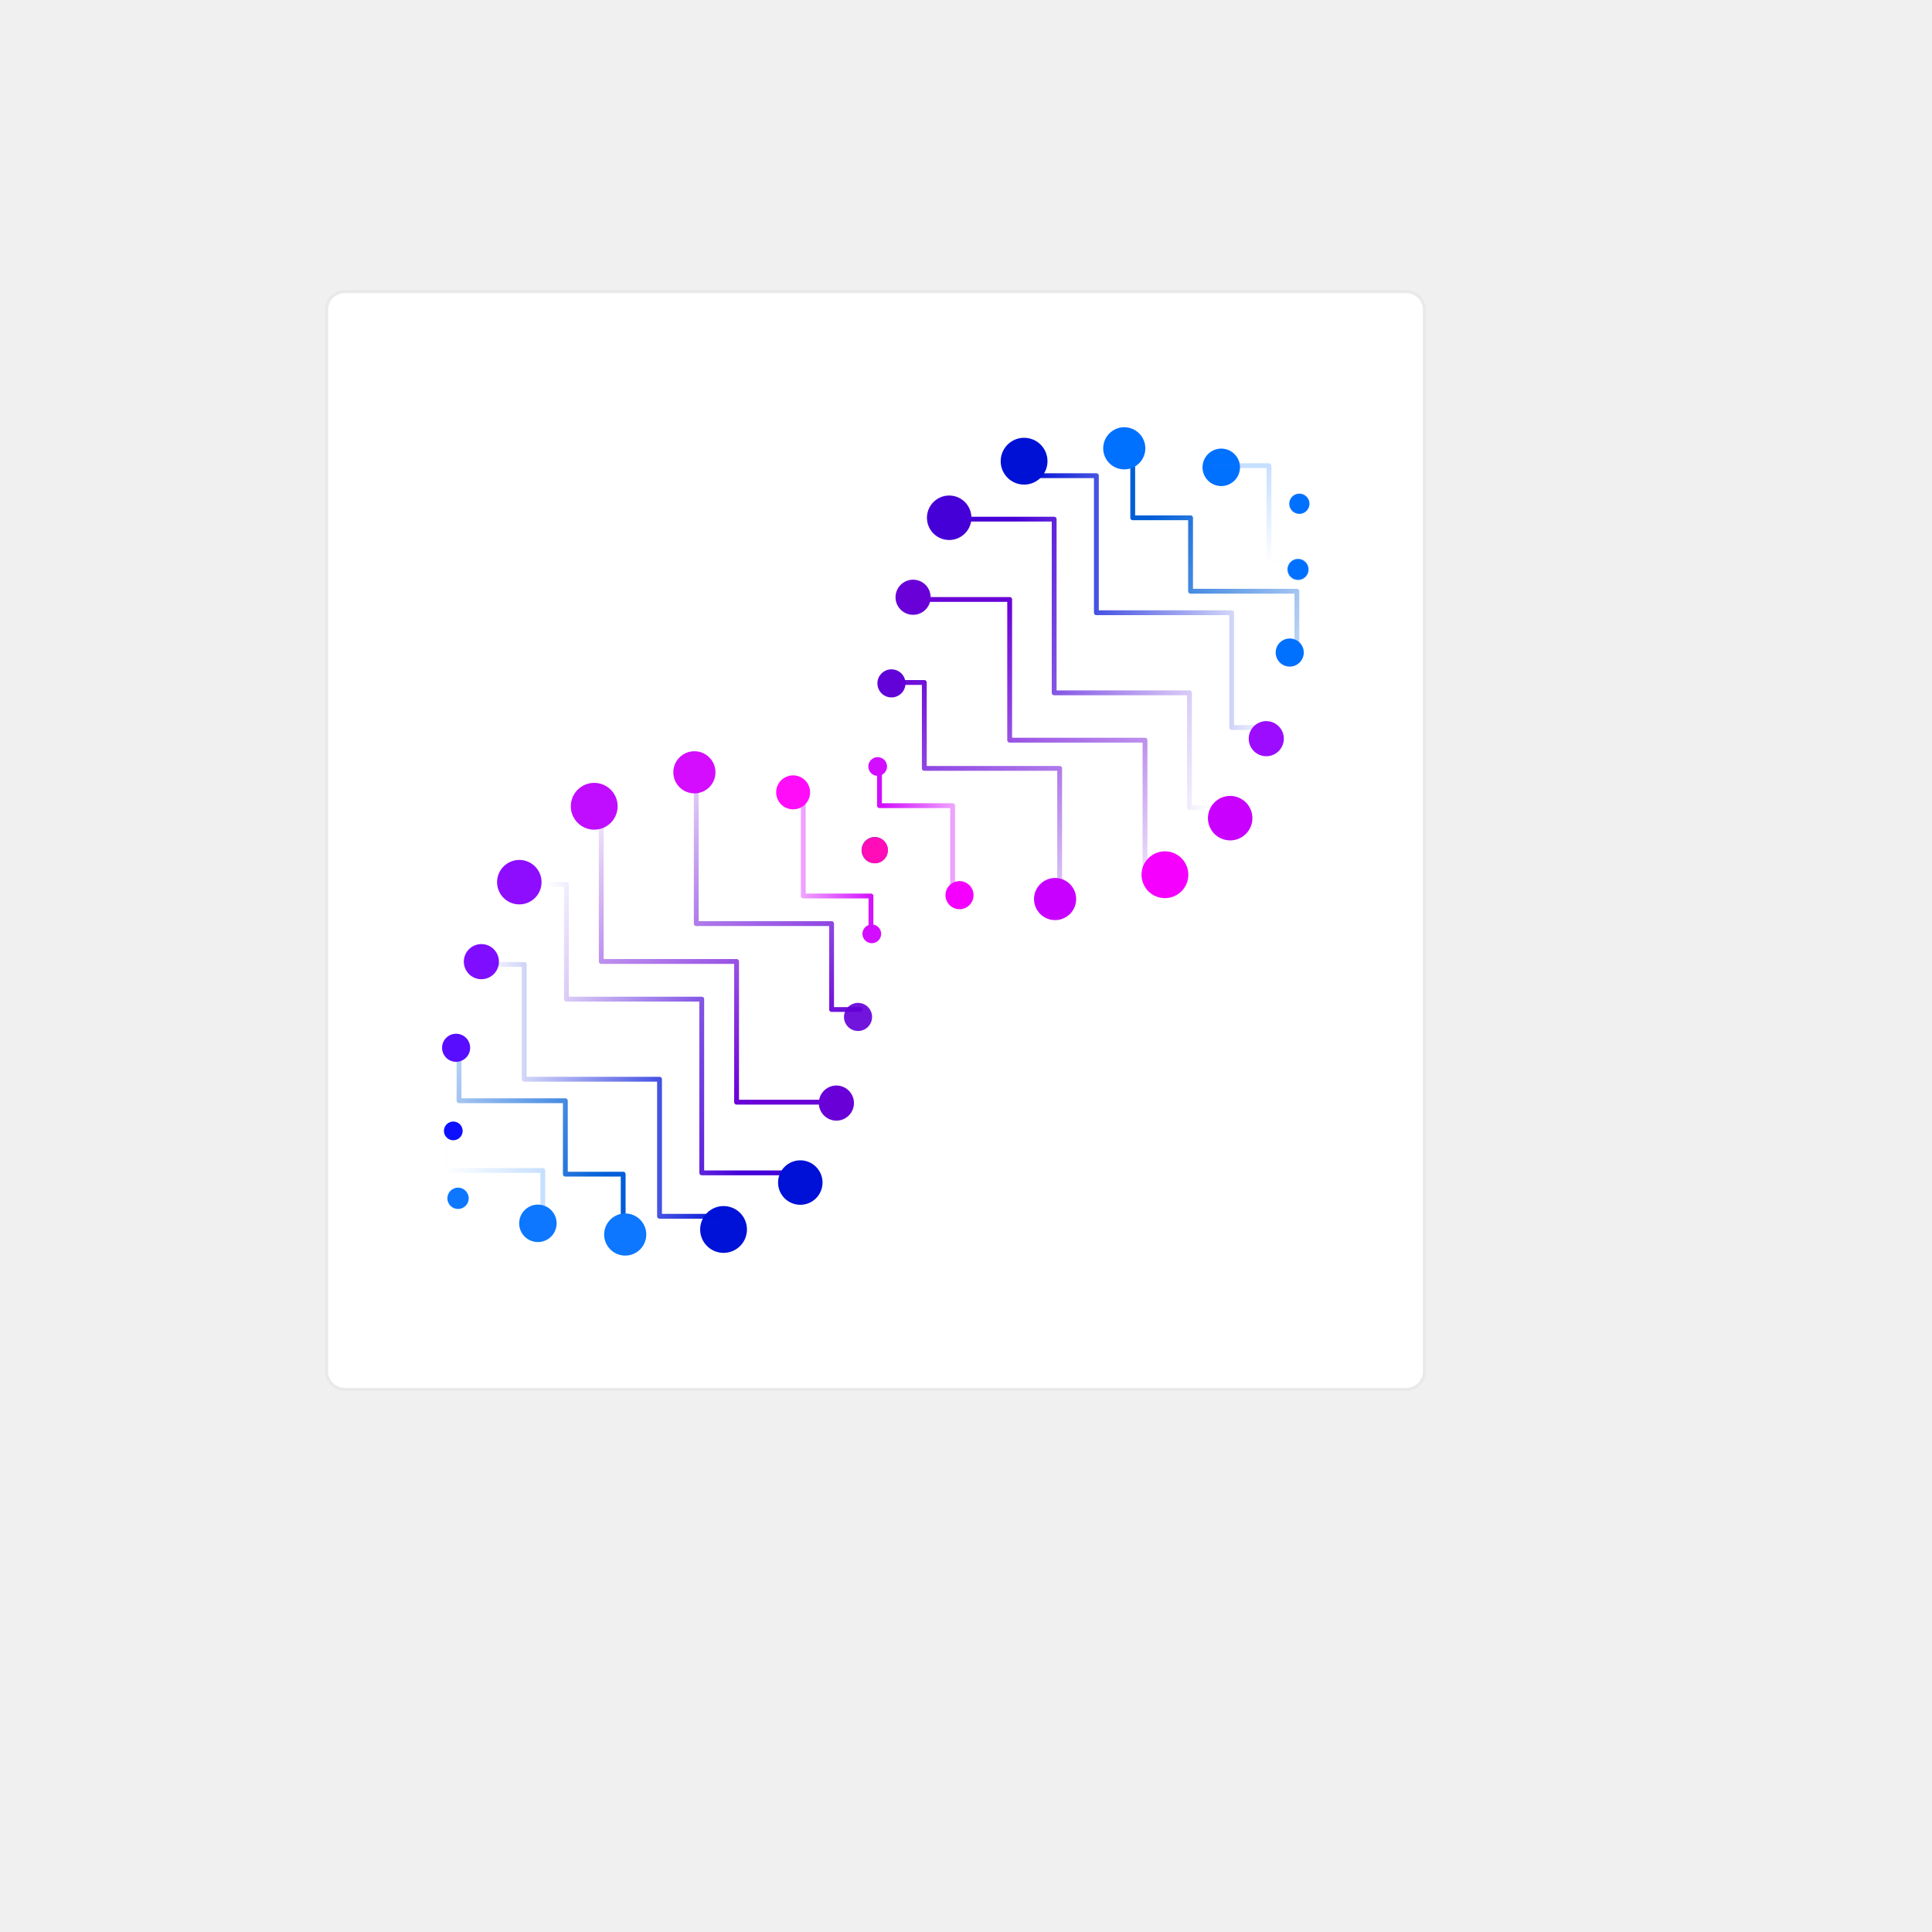
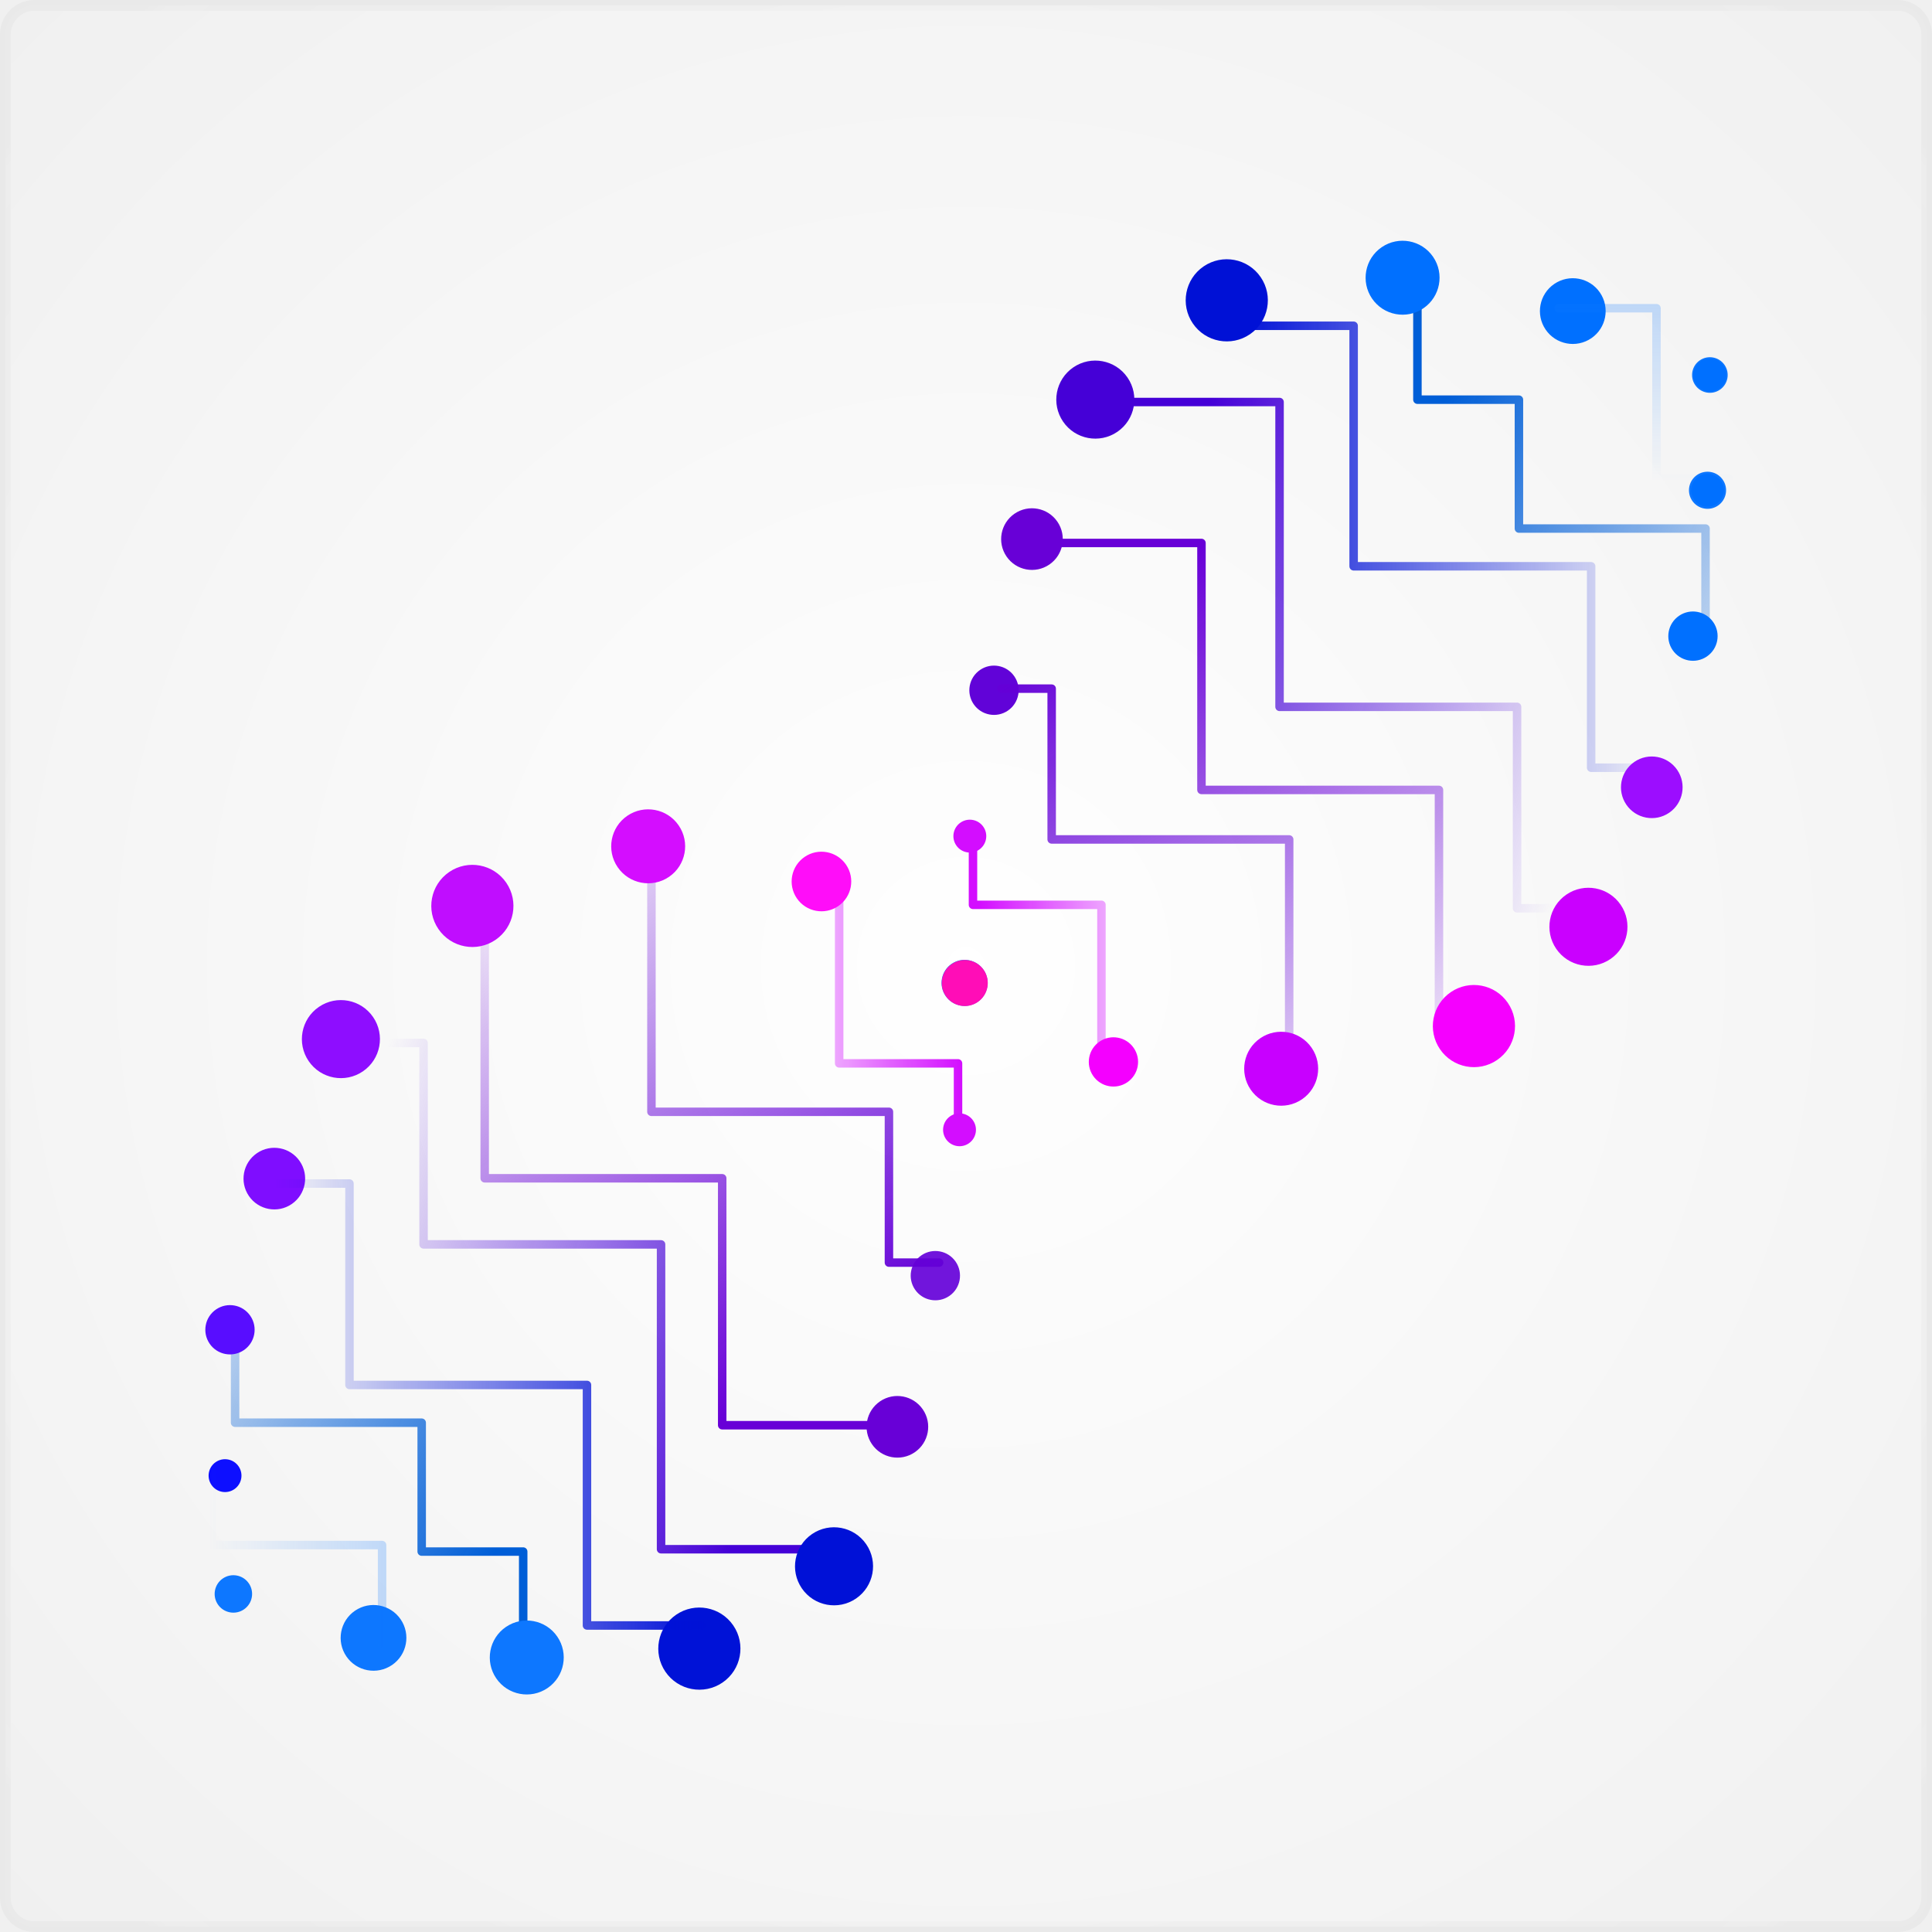
- <svg xmlns="http://www.w3.org/2000/svg" xmlns:xlink="http://www.w3.org/1999/xlink" id="svg" version="1.1" width="400" height="400" viewBox="0, 0, 400,400">
+ <svg xmlns="http://www.w3.org/2000/svg" xmlns:xlink="http://www.w3.org/1999/xlink" id="svg" version="1.1" width="227.924" height="227.924" viewBox="0 0 227.924 227.924">
  <defs id="defs1252">
+     <linearGradient id="linearGradient925">
+       <stop style="stop-color:#ffffff;stop-opacity:1;" offset="0" id="stop921" />
+       <stop style="stop-color:#ffffff;stop-opacity:0;" offset="1" id="stop923" />
+     </linearGradient>
    <linearGradient id="linearGradient2321">
      <stop style="stop-color:#d30dff;stop-opacity:0;" offset="0" id="stop2319" />
      <stop style="stop-color:#d30dff;stop-opacity:1;" offset="1" id="stop2317" />
    </linearGradient>
    <linearGradient id="linearGradient2290">
      <stop style="stop-color:#6400d7;stop-opacity:0;" offset="0" id="stop2288" />
      <stop style="stop-color:#6400d7;stop-opacity:1;" offset="1" id="stop2286" />
    </linearGradient>
    <linearGradient id="linearGradient2270">
      <stop style="stop-color:#6800d7;stop-opacity:0;" offset="0" id="stop2268" />
      <stop style="stop-color:#6800d7;stop-opacity:1;" offset="1" id="stop2266" />
    </linearGradient>
    <linearGradient id="linearGradient2260">
      <stop style="stop-color:#4500d7;stop-opacity:0;" offset="0" id="stop2258" />
      <stop style="stop-color:#4500d7;stop-opacity:1;" offset="1" id="stop2256" />
    </linearGradient>
    <linearGradient id="linearGradient2209">
      <stop style="stop-color:#0011d7;stop-opacity:0;" offset="0" id="stop2207" />
      <stop style="stop-color:#0011d7;stop-opacity:1;" offset="1" id="stop2205" />
    </linearGradient>
    <linearGradient id="linearGradient2059">
      <stop style="stop-color:#005ed7;stop-opacity:0;" offset="0" id="stop2057" />
      <stop style="stop-color:#005ed7;stop-opacity:1;" offset="1" id="stop2055" />
    </linearGradient>
    <linearGradient id="linearGradient1890">
      <stop style="stop-color:#0d77ff;stop-opacity:1;" offset="0" id="stop1886" />
      <stop style="stop-color:#0d77ff;stop-opacity:0;" offset="1" id="stop1888" />
    </linearGradient>
    <linearGradient id="linearGradient1805">
      <stop style="stop-color:#0d77ff;stop-opacity:1;" offset="0" id="stop1801" />
      <stop style="stop-color:#0d77ff;stop-opacity:0;" offset="1" id="stop1803" />
    </linearGradient>
    <linearGradient id="linearGradient1764">
      <stop style="stop-color:#0d77ff;stop-opacity:0;" offset="0" id="stop1762" />
      <stop style="stop-color:#0d77ff;stop-opacity:1;" offset="1" id="stop1760" />
    </linearGradient>
    <linearGradient xlink:href="#linearGradient1805" id="linearGradient1829" gradientUnits="userSpaceOnUse" x1="180.673" y1="139.478" x2="271.47" y2="139.478" gradientTransform="matrix(0.6178102,0,0,0.6178102,61.61947,92.83936)" />
    <linearGradient xlink:href="#linearGradient1764" id="linearGradient1831" gradientUnits="userSpaceOnUse" x1="91.905" y1="213.308" x2="180.744" y2="213.308" />
    <linearGradient xlink:href="#linearGradient1890" id="linearGradient1896" gradientUnits="userSpaceOnUse" x1="75.432" y1="168.038" x2="79.755" y2="171.318" gradientTransform="matrix(0.7013374,0,0,0.7013374,16.70294,-75.8291)" />
    <linearGradient xlink:href="#linearGradient1805" id="linearGradient1947" gradientUnits="userSpaceOnUse" x1="180.673" y1="139.478" x2="271.47" y2="139.478" gradientTransform="translate(0.6243592,0.4265403)" />
    <linearGradient xlink:href="#linearGradient2059" id="linearGradient2061" x1="81.443" y1="211.687" x2="129.4" y2="235.85" gradientUnits="userSpaceOnUse" />
    <linearGradient xlink:href="#linearGradient2209" id="linearGradient2211" x1="99.517" y1="225.748" x2="150.526" y2="225.748" gradientUnits="userSpaceOnUse" />
    <linearGradient xlink:href="#linearGradient2260" id="linearGradient2262" x1="109.244" y1="194.176" x2="163.802" y2="212.961" gradientUnits="userSpaceOnUse" />
    <linearGradient xlink:href="#linearGradient2270" id="linearGradient2272" x1="121.072" y1="162.856" x2="164.444" y2="218.328" gradientUnits="userSpaceOnUse" />
    <linearGradient xlink:href="#linearGradient2290" id="linearGradient2292" x1="143.079" y1="146.171" x2="183.182" y2="208.525" gradientUnits="userSpaceOnUse" />
    <linearGradient xlink:href="#linearGradient2321" id="linearGradient2323" x1="157.237" y1="179.023" x2="180.821" y2="179.023" gradientUnits="userSpaceOnUse" />
    <linearGradient xlink:href="#linearGradient2059" id="linearGradient2425" gradientUnits="userSpaceOnUse" x1="81.443" y1="211.687" x2="129.4" y2="235.85" />
    <linearGradient xlink:href="#linearGradient1764" id="linearGradient2427" gradientUnits="userSpaceOnUse" x1="91.905" y1="213.308" x2="180.744" y2="213.308" gradientTransform="matrix(0,1,1,0,-141.5101,141.5101)" />
    <linearGradient xlink:href="#linearGradient2209" id="linearGradient2429" gradientUnits="userSpaceOnUse" x1="99.517" y1="225.748" x2="150.526" y2="225.748" />
    <linearGradient xlink:href="#linearGradient2260" id="linearGradient2431" gradientUnits="userSpaceOnUse" x1="109.244" y1="194.176" x2="163.802" y2="212.961" />
    <linearGradient xlink:href="#linearGradient2270" id="linearGradient2433" gradientUnits="userSpaceOnUse" x1="121.072" y1="162.856" x2="164.444" y2="218.328" gradientTransform="translate(2,-2)" />
    <linearGradient xlink:href="#linearGradient2290" id="linearGradient2435" gradientUnits="userSpaceOnUse" x1="143.079" y1="146.171" x2="183.182" y2="208.525" />
    <linearGradient xlink:href="#linearGradient2321" id="linearGradient2437" gradientUnits="userSpaceOnUse" x1="157.237" y1="179.023" x2="180.821" y2="179.023" gradientTransform="translate(0,-2)" />
+     <radialGradient xlink:href="#linearGradient925" id="radialGradient929" cx="181.263" cy="174.017" fx="181.263" fy="174.017" r="113.962" gradientUnits="userSpaceOnUse" gradientTransform="matrix(0.9944343,0.9944342,-0.9944343,0.9944343,174.0578,-179.2856)" />
  </defs>
-   <g id="svgg">
-     <rect style="opacity:0.98;fill:#ffffff;fill-rule:evenodd;stroke:#000000;stroke-width:1.269;stroke-linecap:round;stroke-linejoin:round;stroke-opacity:0.028;paint-order:stroke fill markers;stop-color:#000000;fill-opacity:1" id="rect919" width="226.656" height="226.656" x="67.935" y="60.69" rx="3.422" />
+   <g id="svgg" transform="translate(-67.30079,-60.05529)">
+     <rect style="opacity:0.98;fill:url(#radialGradient929);fill-opacity:1;fill-rule:evenodd;stroke:#000000;stroke-width:1.269;stroke-linecap:round;stroke-linejoin:round;stroke-opacity:0.028;paint-order:stroke fill markers;stop-color:#000000" id="rect919" width="226.656" height="226.656" x="67.935" y="60.69" rx="3.422" />
    <g id="g969">
      <circle style="fill:#0012d7;fill-opacity:1;fill-rule:evenodd;stroke:none;stroke-width:0.5;stroke-linecap:round;stroke-linejoin:round;stroke-miterlimit:4;stroke-dasharray:none;paint-order:stroke fill markers;stop-color:#000000" id="path841-6-9" cx="19.893" cy="-294.688" r="4.846" transform="rotate(145.6605)" />
      <circle style="fill:#6800d7;fill-opacity:1;fill-rule:evenodd;stroke:none;stroke-width:0.5;stroke-linecap:round;stroke-linejoin:round;stroke-miterlimit:4;stroke-dasharray:none;paint-order:stroke fill markers;stop-color:#000000" id="path841-2-2" cx="-14.158" cy="-286.26" r="3.635" transform="rotate(145.6605)" />
-       <circle style="fill:#6400d8;fill-opacity:0.937;fill-rule:evenodd;stroke:none;stroke-width:0.5;stroke-linecap:round;stroke-linejoin:round;stroke-miterlimit:4;stroke-dasharray:none;paint-order:stroke fill markers;stop-color:#000000;opacity:0.98" id="path841-9-9" cx="-27.916" cy="-274.061" r="2.908" transform="rotate(145.6605)" />
+       <circle style="opacity:0.98;fill:#6400d8;fill-opacity:0.937;fill-rule:evenodd;stroke:none;stroke-width:0.5;stroke-linecap:round;stroke-linejoin:round;stroke-miterlimit:4;stroke-dasharray:none;paint-order:stroke fill markers;stop-color:#000000" id="path841-9-9" cx="-27.916" cy="-274.061" r="2.908" transform="rotate(145.6605)" />
      <circle style="fill:#0d77ff;fill-opacity:1;fill-rule:evenodd;stroke:none;stroke-width:0.5;stroke-linecap:round;stroke-linejoin:round;stroke-miterlimit:4;stroke-dasharray:none;paint-order:stroke fill markers;stop-color:#000000" id="path841-28-3" cx="50.918" cy="-271.956" r="3.877" transform="rotate(145.6605)" />
      <circle style="fill:url(#linearGradient1896);fill-opacity:1;fill-rule:evenodd;stroke:none;stroke-width:0.351;stroke-linecap:round;stroke-linejoin:round;stroke-miterlimit:4;stroke-dasharray:none;paint-order:stroke fill markers;stop-color:#000000" id="path841-7-2" cx="61.646" cy="-258.351" transform="rotate(145.6605)" r="2.209" />
      <circle style="fill:#8e0dff;fill-opacity:1;fill-rule:evenodd;stroke:none;stroke-width:0.5;stroke-linecap:round;stroke-linejoin:round;stroke-miterlimit:4;stroke-dasharray:none;paint-order:stroke fill markers;stop-color:#000000" id="path841" cx="-14.249" cy="211.461" r="4.604" transform="rotate(-34.33952)" />
      <circle style="fill:#7f0dff;fill-opacity:1;fill-rule:evenodd;stroke:none;stroke-width:0.5;stroke-linecap:round;stroke-linejoin:round;stroke-miterlimit:4;stroke-dasharray:none;paint-order:stroke fill markers;stop-color:#000000" id="path841-2" cx="-30.017" cy="220.619" r="3.635" transform="rotate(-34.33952)" />
      <circle style="fill:#0d0fff;fill-opacity:1;fill-rule:evenodd;stroke:none;stroke-width:0.5;stroke-linecap:round;stroke-linejoin:round;stroke-miterlimit:4;stroke-dasharray:none;paint-order:stroke fill markers;stop-color:#000000" id="path841-26" cx="-54.586" cy="246.272" r="1.939" transform="rotate(-34.33952)" />
      <circle style="fill:#0d77ff;fill-opacity:1;fill-rule:evenodd;stroke:none;stroke-width:0.5;stroke-linecap:round;stroke-linejoin:round;stroke-miterlimit:4;stroke-dasharray:none;paint-order:stroke fill markers;stop-color:#000000" id="path841-7" cx="50.246" cy="247.486" r="2.717" transform="rotate(-34.33952)" />
      <circle style="fill:#d30dff;fill-opacity:1;fill-rule:evenodd;stroke:none;stroke-width:0.5;stroke-linecap:round;stroke-linejoin:round;stroke-miterlimit:4;stroke-dasharray:none;paint-order:stroke fill markers;stop-color:#000000" id="path841-26-3-6" cx="60.524" cy="233.541" r="1.939" transform="rotate(-34.33952)" />
      <circle style="fill:#ff0db7;fill-opacity:1;fill-rule:evenodd;stroke:none;stroke-width:0.5;stroke-linecap:round;stroke-linejoin:round;stroke-miterlimit:4;stroke-dasharray:none;paint-order:stroke fill markers;stop-color:#000000" id="path841-7-28" cx="-50.255" cy="-247.515" r="2.717" transform="rotate(145.6605)" />
      <circle style="fill:#6800d7;fill-opacity:1;fill-rule:evenodd;stroke:none;stroke-width:0.5;stroke-linecap:round;stroke-linejoin:round;stroke-miterlimit:4;stroke-dasharray:none;paint-order:stroke fill markers;stop-color:#000000" id="path841-2-2-2" cx="86.343" cy="208.742" r="3.635" transform="rotate(-34.33952)" />
      <circle style="fill:#6103d8;fill-opacity:1;fill-rule:evenodd;stroke:none;stroke-width:0.5;stroke-linecap:round;stroke-linejoin:round;stroke-miterlimit:4;stroke-dasharray:none;paint-order:stroke fill markers;stop-color:#000000" id="path841-9-9-0" cx="72.585" cy="220.94" r="2.908" transform="rotate(-34.33952)" />
      <circle style="fill:#0070ff;fill-opacity:1;fill-rule:evenodd;stroke:none;stroke-width:0.5;stroke-linecap:round;stroke-linejoin:round;stroke-miterlimit:4;stroke-dasharray:none;paint-order:stroke fill markers;stop-color:#000000" id="path841-28-3-4" cx="154.199" cy="222.522" r="3.877" transform="rotate(-34.33952)" />
      <circle style="fill:#0070ff;fill-opacity:1;fill-rule:evenodd;stroke:url(#linearGradient1829);stroke-width:0.309;stroke-linecap:round;stroke-linejoin:round;stroke-miterlimit:4;stroke-dasharray:none;paint-order:stroke fill markers;stop-color:#000000" id="path841-7-2-0" cx="163.3" cy="237.872" r="1.946" transform="rotate(-34.33952)" />
      <circle style="fill:#0070ff;fill-opacity:1;fill-rule:evenodd;stroke:url(#linearGradient1947);stroke-width:0.5;stroke-linecap:round;stroke-linejoin:round;stroke-miterlimit:4;stroke-dasharray:none;paint-order:stroke fill markers;stop-color:#000000" id="path841-26-6" cx="-155.399" cy="-248.943" r="1.939" transform="rotate(145.6605)" />
      <g id="g2334">
        <path style="fill:none;stroke:url(#linearGradient2061);stroke-width:1px;stroke-linecap:round;stroke-linejoin:round;stroke-opacity:1" d="m 95.034,216.427 v 11.468 h 22.015 v 15.204 h 11.975 v 12.174" id="path1716" />
        <path style="fill:none;stroke:url(#linearGradient1831);stroke-width:1px;stroke-linecap:round;stroke-linejoin:round;stroke-opacity:1" d="m 92.259,233.769 v 8.562 h 20.117 v 11.554" id="path1707" />
-         <path style="fill:none;stroke:url(#linearGradient2211);stroke-width:1px;stroke-linecap:round;stroke-linejoin:round;stroke-opacity:1;fill-opacity:1" d="m 150.026,251.817 h -13.478 v -28.374 h -28.019 v -23.763 h -8.512" id="path2187" />
+         <path style="fill:none;fill-opacity:1;stroke:url(#linearGradient2211);stroke-width:1px;stroke-linecap:round;stroke-linejoin:round;stroke-opacity:1" d="m 150.026,251.817 h -13.478 v -28.374 h -28.019 v -23.763 h -8.512" id="path2187" />
        <path style="fill:none;fill-opacity:1;stroke:url(#linearGradient2262);stroke-width:1px;stroke-linecap:round;stroke-linejoin:round;stroke-opacity:1" d="M 163.302,242.823 H 145.288 V 206.861 H 117.269 V 183.098 h -5.49" id="path2187-6" />
        <path style="fill:none;fill-opacity:1;stroke:url(#linearGradient2272);stroke-width:1px;stroke-linecap:round;stroke-linejoin:round;stroke-opacity:1" d="m 169.757,228.193 h -17.256 v -29.133 h -28.019 v -27.541" id="path2187-1" />
        <path style="fill:none;fill-opacity:1;stroke:url(#linearGradient2292);stroke-width:1px;stroke-linecap:round;stroke-linejoin:round;stroke-opacity:1" d="m 178.091,209.007 h -5.919 v -17.789 h -28.019 v -27.167" id="path2187-2" />
        <path style="fill:none;stroke:url(#linearGradient2323);stroke-width:1px;stroke-linecap:round;stroke-linejoin:round;stroke-opacity:1" d="m 166.299,165.387 v 20.117 h 14.022 v 7.156" id="path1707-0" />
      </g>
      <g id="g2334-8" transform="rotate(180,181.7711,175.1525)">
        <path style="fill:none;stroke:url(#linearGradient2425);stroke-width:1px;stroke-linecap:round;stroke-linejoin:round;stroke-opacity:1" d="m 95.034,216.427 v 11.468 h 22.015 v 15.204 h 11.975 v 12.174" id="path1716-6" />
        <path style="fill:none;stroke:url(#linearGradient2427);stroke-width:1px;stroke-linecap:round;stroke-linejoin:round;stroke-opacity:1" d="m 92.259,233.769 h 8.562 v 20.117 h 11.554" id="path1707-6" />
        <path style="fill:none;fill-opacity:1;stroke:url(#linearGradient2429);stroke-width:1px;stroke-linecap:round;stroke-linejoin:round;stroke-opacity:1" d="m 150.026,251.817 h -13.478 v -28.374 h -28.019 v -23.763 h -8.512" id="path2187-8" />
        <path style="fill:none;fill-opacity:1;stroke:url(#linearGradient2431);stroke-width:1px;stroke-linecap:round;stroke-linejoin:round;stroke-opacity:1" d="M 163.302,242.823 H 145.288 V 206.861 H 117.269 V 183.098 h -5.49" id="path2187-6-0" />
        <path style="fill:none;fill-opacity:1;stroke:url(#linearGradient2433);stroke-width:1px;stroke-linecap:round;stroke-linejoin:round;stroke-opacity:1" d="m 171.757,226.193 h -17.256 v -29.133 h -28.019 v -27.541" id="path2187-1-2" />
        <path style="fill:none;fill-opacity:1;stroke:url(#linearGradient2435);stroke-width:1px;stroke-linecap:round;stroke-linejoin:round;stroke-opacity:1" d="m 178.091,209.007 h -5.919 v -17.789 h -28.019 v -23.388" id="path2187-2-5" />
        <path style="fill:none;stroke:url(#linearGradient2437);stroke-width:1px;stroke-linecap:round;stroke-linejoin:round;stroke-opacity:1" d="m 166.299,166.412 v 17.091 h 15.156 v 7.156" id="path1707-0-0" />
      </g>
      <circle style="fill:#9c0dff;fill-opacity:1;fill-rule:evenodd;stroke:none;stroke-width:0.5;stroke-linecap:round;stroke-linejoin:round;stroke-miterlimit:4;stroke-dasharray:none;paint-order:stroke fill markers;stop-color:#000000" id="path841-2-9" cx="-130.204" cy="-274.168" r="3.635" transform="rotate(145.6605)" />
      <circle style="fill:#ca00ff;fill-opacity:1;fill-rule:evenodd;stroke:none;stroke-width:0.5;stroke-linecap:round;stroke-linejoin:round;stroke-miterlimit:4;stroke-dasharray:none;paint-order:stroke fill markers;stop-color:#000000" id="path841-8" cx="-114.75" cy="-283.54" r="4.604" transform="rotate(145.6605)" />
      <circle style="fill:#f500ff;fill-opacity:1;fill-rule:evenodd;stroke:none;stroke-width:0.5;stroke-linecap:round;stroke-linejoin:round;stroke-miterlimit:4;stroke-dasharray:none;paint-order:stroke fill markers;stop-color:#000000" id="path841-6-5" cx="-96.989" cy="-285.591" r="4.846" transform="rotate(145.6605)" />
      <circle style="fill:#c800ff;fill-opacity:1;fill-rule:evenodd;stroke:none;stroke-width:0.5;stroke-linecap:round;stroke-linejoin:round;stroke-miterlimit:4;stroke-dasharray:none;paint-order:stroke fill markers;stop-color:#000000" id="path841-95-5" cx="-75.373" cy="-276.919" r="4.362" transform="rotate(145.6605)" />
-       <circle style="fill:#4500d7;fill-opacity:1;fill-rule:evenodd;stroke:none;stroke-width:0.5;stroke-linecap:round;stroke-linejoin:round;stroke-miterlimit:4;stroke-dasharray:none;paint-order:stroke fill markers;stop-color:#000000;stroke-opacity:1" id="path841-0-7" cx="101.797" cy="199.37" r="4.604" transform="rotate(-34.33952)" />
+       <circle style="fill:#4500d7;fill-opacity:1;fill-rule:evenodd;stroke:none;stroke-width:0.5;stroke-linecap:round;stroke-linejoin:round;stroke-miterlimit:4;stroke-dasharray:none;stroke-opacity:1;paint-order:stroke fill markers;stop-color:#000000" id="path841-0-7" cx="101.797" cy="199.37" r="4.604" transform="rotate(-34.33952)" />
      <circle style="fill:#0011d6;fill-opacity:1;fill-rule:evenodd;stroke:none;stroke-width:0.5;stroke-linecap:round;stroke-linejoin:round;stroke-miterlimit:4;stroke-dasharray:none;paint-order:stroke fill markers;stop-color:#000000" id="path841-6-9-5" cx="121.21" cy="198.447" r="4.846" transform="rotate(-34.33952)" />
      <circle style="fill:#0070ff;fill-opacity:1;fill-rule:evenodd;stroke:none;stroke-width:0.5;stroke-linecap:round;stroke-linejoin:round;stroke-miterlimit:4;stroke-dasharray:none;paint-order:stroke fill markers;stop-color:#000000" id="path841-95-1-1" cx="139.84" cy="207.945" r="4.362" transform="rotate(-34.33952)" />
      <circle style="fill:#0d77ff;fill-opacity:1;fill-rule:evenodd;stroke:none;stroke-width:0.5;stroke-linecap:round;stroke-linejoin:round;stroke-miterlimit:4;stroke-dasharray:none;paint-order:stroke fill markers;stop-color:#000000" id="path841-95-1" cx="37.296" cy="-284.066" r="4.362" transform="rotate(145.6605)" />
      <circle style="fill:#580dff;fill-opacity:1;fill-rule:evenodd;stroke:none;stroke-width:0.5;stroke-linecap:round;stroke-linejoin:round;stroke-miterlimit:4;stroke-dasharray:none;paint-order:stroke fill markers;stop-color:#000000" id="path841-9" cx="-44.397" cy="232.392" r="2.908" transform="rotate(-34.33952)" />
      <circle style="fill:#ff0df9;fill-opacity:1;fill-rule:evenodd;stroke:none;stroke-width:0.5;stroke-linecap:round;stroke-linejoin:round;stroke-miterlimit:4;stroke-dasharray:none;paint-order:stroke fill markers;stop-color:#000000" id="path841-28" cx="43.05" cy="228.086" r="3.516" transform="rotate(-34.33952)" />
      <circle style="fill:#d40dff;fill-opacity:1;fill-rule:evenodd;stroke:none;stroke-width:0.5;stroke-linecap:round;stroke-linejoin:round;stroke-miterlimit:4;stroke-dasharray:none;paint-order:stroke fill markers;stop-color:#000000" id="path841-95" cx="28.513" cy="213.128" r="4.362" transform="rotate(-34.33952)" />
      <circle style="fill:#c00dff;fill-opacity:1;fill-rule:evenodd;stroke:none;stroke-width:0.5;stroke-linecap:round;stroke-linejoin:round;stroke-miterlimit:4;stroke-dasharray:none;paint-order:stroke fill markers;stop-color:#000000" id="path841-6" cx="7.42" cy="207.235" r="4.846" transform="rotate(-34.33952)" />
      <circle style="fill:#f400ff;fill-opacity:1;fill-rule:evenodd;stroke:none;stroke-width:0.413;stroke-linecap:round;stroke-linejoin:round;stroke-miterlimit:4;stroke-dasharray:none;stroke-opacity:1;paint-order:stroke fill markers;stop-color:#000000" id="path841-28-8" cx="-59.487" cy="-265.093" r="2.906" transform="rotate(145.6605)" />
      <circle style="fill:#d30dff;fill-opacity:1;fill-rule:evenodd;stroke:none;stroke-width:0.5;stroke-linecap:round;stroke-linejoin:round;stroke-miterlimit:4;stroke-dasharray:none;paint-order:stroke fill markers;stop-color:#000000" id="path841-26-3" cx="-39.977" cy="-261.461" r="1.939" transform="rotate(145.6605)" />
      <circle style="fill:#0011d7;fill-opacity:1;fill-rule:evenodd;stroke:none;stroke-width:0.5;stroke-linecap:round;stroke-linejoin:round;stroke-miterlimit:4;stroke-dasharray:none;paint-order:stroke fill markers;stop-color:#000000" id="path841-0" cx="1.296" cy="-295.631" r="4.604" transform="rotate(145.6605)" />
      <circle style="fill:#0070ff;fill-opacity:1;fill-rule:evenodd;stroke:none;stroke-width:0.5;stroke-linecap:round;stroke-linejoin:round;stroke-miterlimit:4;stroke-dasharray:none;stroke-opacity:1;paint-order:stroke fill markers;stop-color:#000000" id="path841-9-6" cx="-144.274" cy="-262.183" r="2.908" transform="rotate(145.6605)" />
    </g>
  </g>
</svg>
